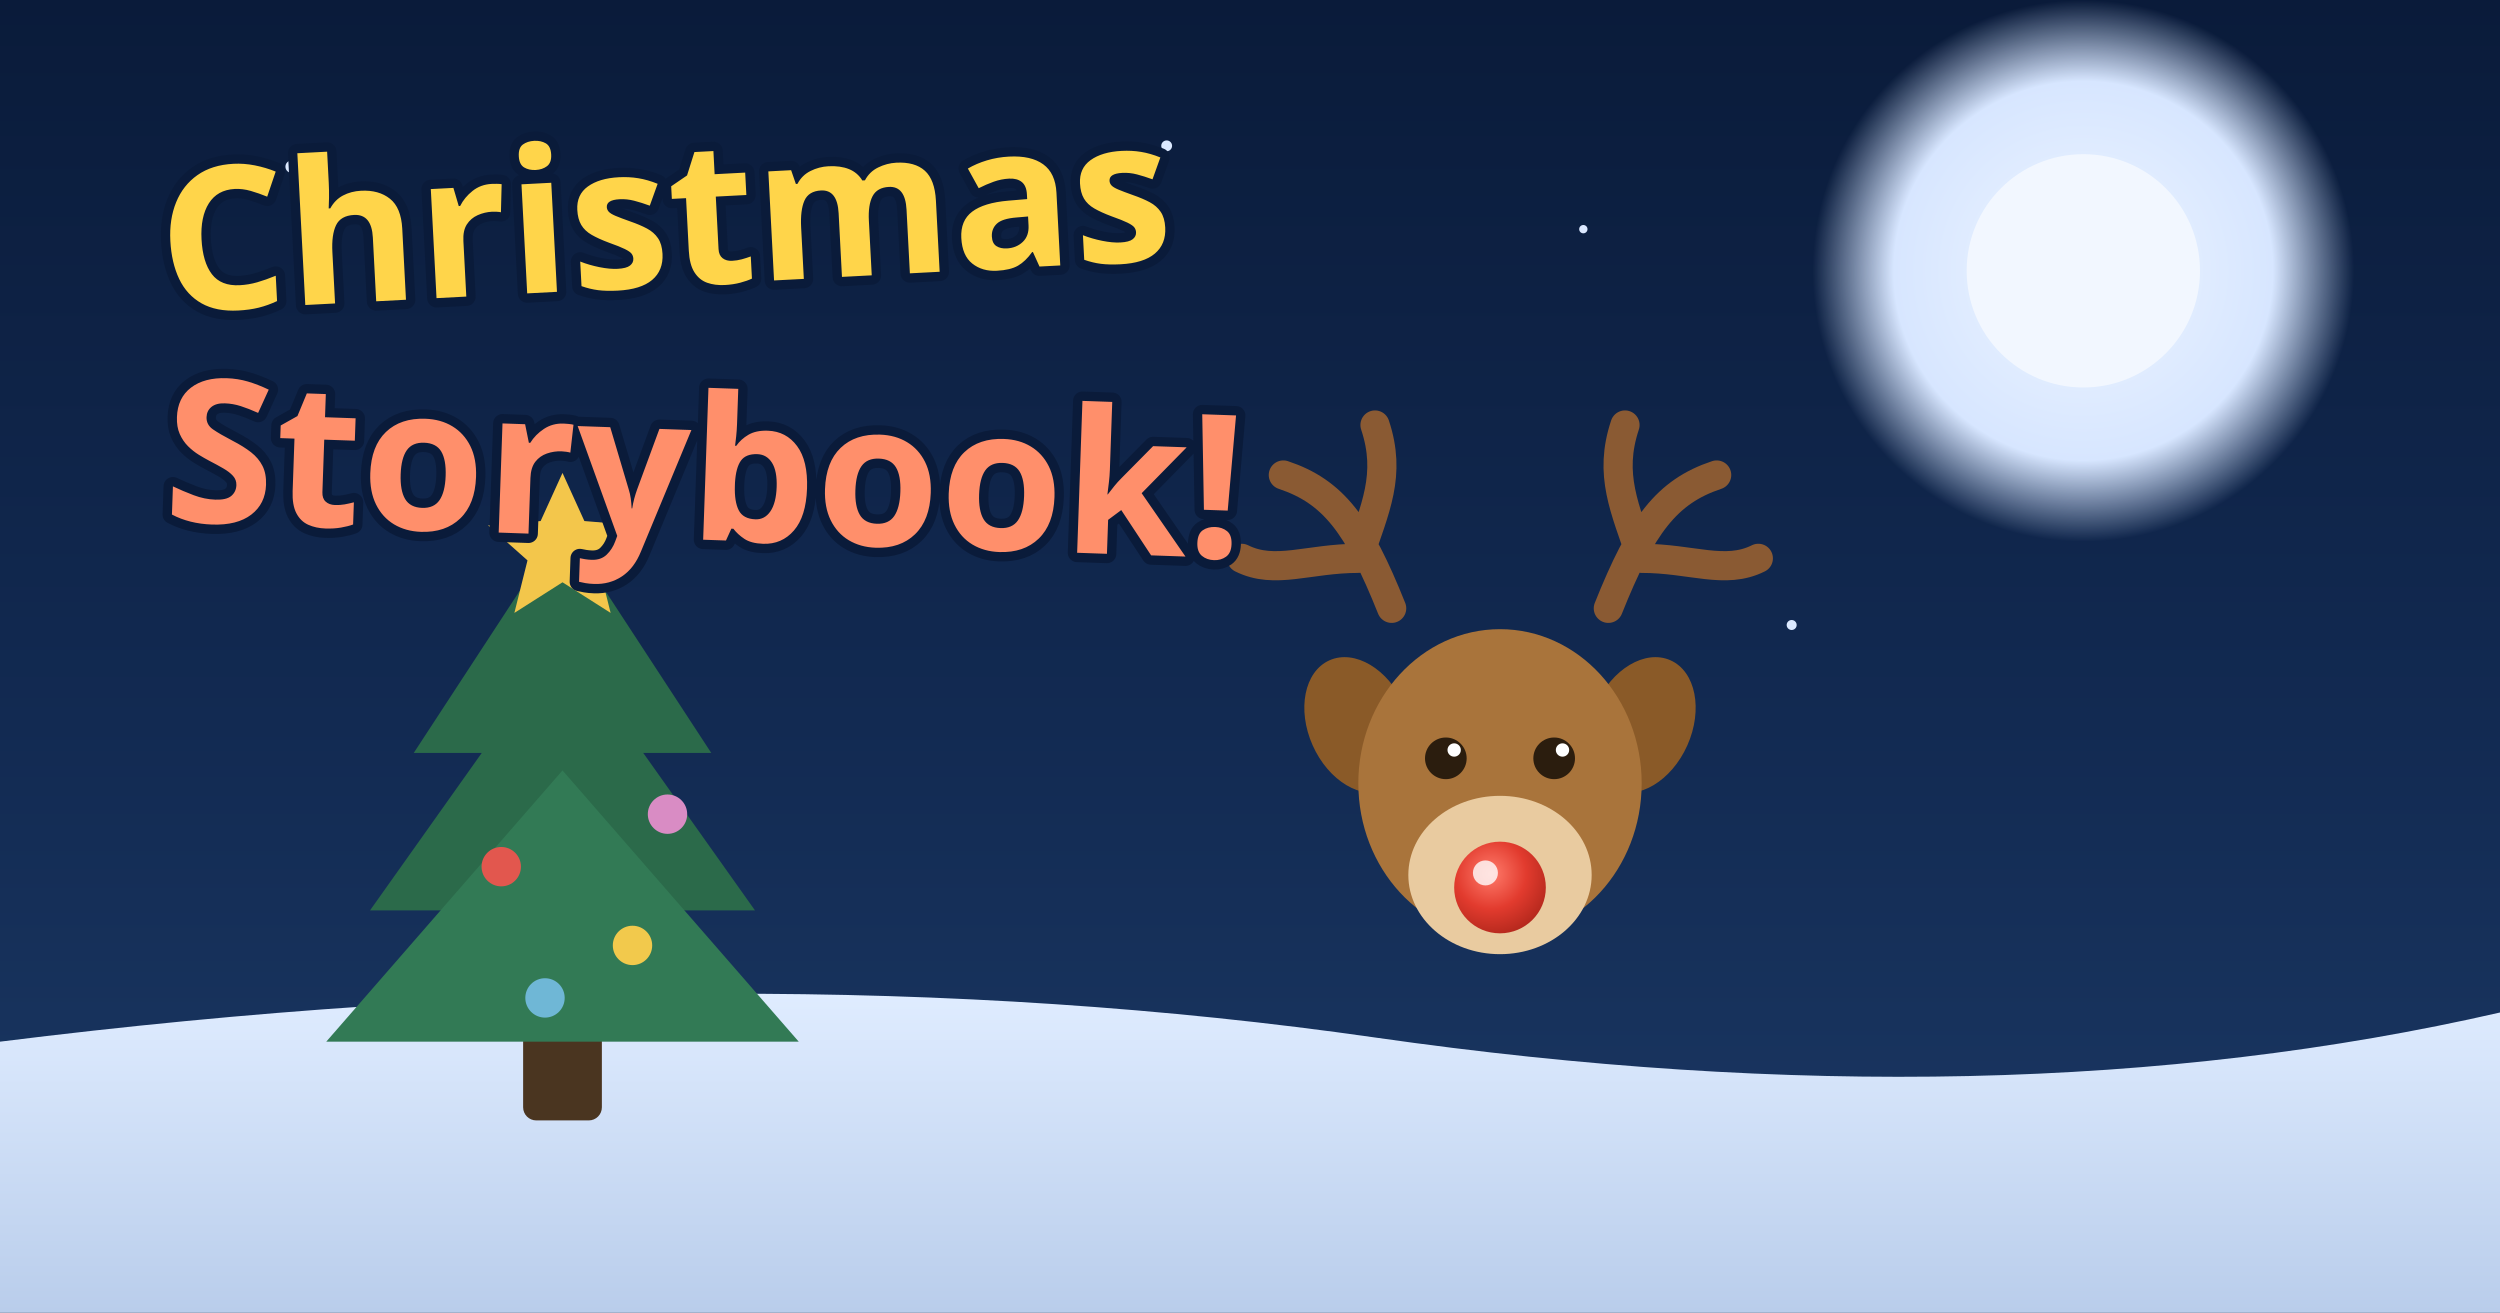
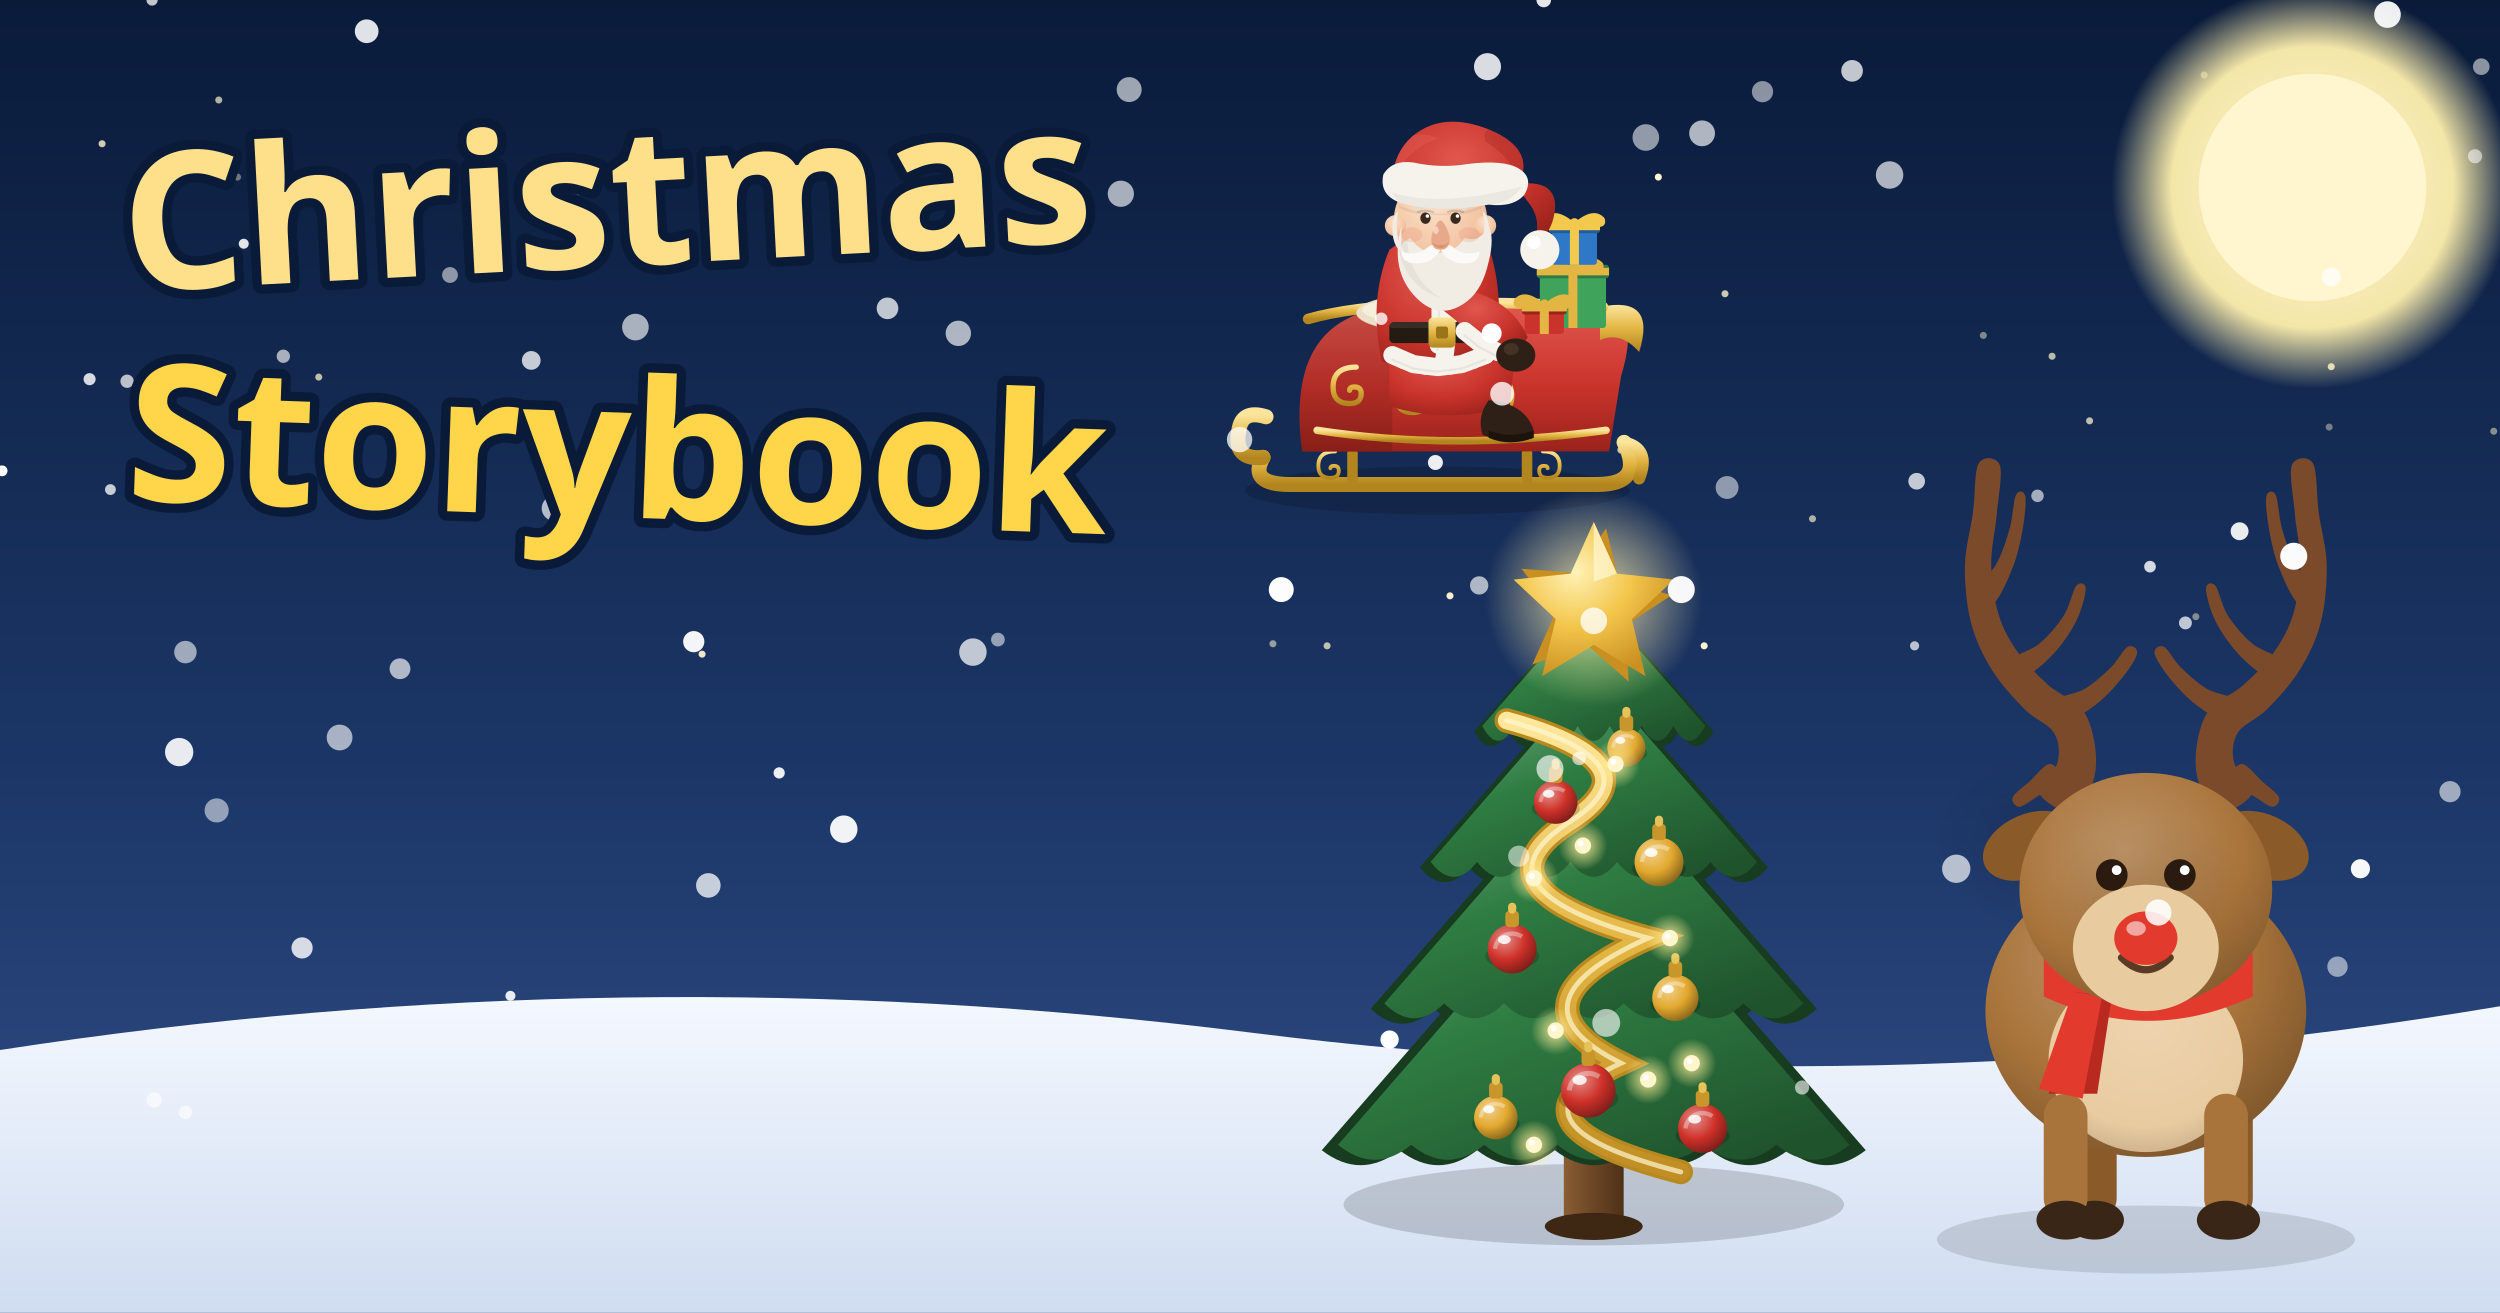
<svg xmlns="http://www.w3.org/2000/svg" viewBox="0 0 1200 630" width="1200" height="630">
  <defs>
-     <linearGradient id="sky" x1="0" y1="0" x2="0" y2="1">
+     <linearGradient id="pxSky" x1="0" y1="0" x2="0" y2="1">
      <stop offset="0%" stop-color="#0a1b3a" />
-       <stop offset="55%" stop-color="#122a52" />
-       <stop offset="100%" stop-color="#1c3a66" />
+       <stop offset="60%" stop-color="#1c3768" />
+       <stop offset="100%" stop-color="#34508a" />
    </linearGradient>
-     <radialGradient id="moon" cx="50%" cy="50%" r="50%">
-       <stop offset="0%" stop-color="#eef5ff" />
-       <stop offset="70%" stop-color="#d7e6ff" />
-       <stop offset="100%" stop-color="rgba(215,230,255,0)" />
+     <radialGradient id="pxMoon" cx="50%" cy="50%" r="50%">
+       <stop offset="0%" stop-color="#fff8d6" />
+       <stop offset="70%" stop-color="#f3e6a8" />
+       <stop offset="100%" stop-color="rgba(243,230,168,0)" />
    </radialGradient>
-     <linearGradient id="snow" x1="0" y1="0" x2="0" y2="1">
-       <stop offset="0%" stop-color="#dfecff" />
-       <stop offset="100%" stop-color="#b9cdeb" />
+     <linearGradient id="pxSnow" x1="0" y1="0" x2="0" y2="1">
+       <stop offset="0%" stop-color="#f4f8ff" />
+       <stop offset="100%" stop-color="#cfdcf0" />
    </linearGradient>
-     <radialGradient id="rnose" cx="40%" cy="35%" r="70%">
-       <stop offset="0%" stop-color="#ff7b6b" />
-       <stop offset="55%" stop-color="#e23b2e" />
-       <stop offset="100%" stop-color="#b2271c" />
-     </radialGradient>
  </defs>
-   <rect width="1200" height="630" fill="url(#sky)" />
-   <circle cx="1000" cy="130" r="130" fill="url(#moon)" />
-   <circle cx="1000" cy="130" r="56" fill="#f2f7ff" />
-   <g fill="#dce9ff">
-     <circle cx="140" cy="80" r="3" />
-     <circle cx="300" cy="130" r="2.2" />
-     <circle cx="560" cy="70" r="2.6" />
-     <circle cx="760" cy="110" r="2" />
-     <circle cx="860" cy="300" r="2.4" />
+   <rect width="1200" height="630" fill="url(#pxSky)" />
+   <circle cx="985" cy="171" r="1.7" fill="#fff8d0" opacity="0.71" />
+   <circle cx="153" cy="181" r="1.7" fill="#fff8d0" opacity="0.72" />
+   <circle cx="114" cy="85" r="1.7" fill="#fff8d0" opacity="0.41" />
+   <circle cx="203" cy="100" r="1.7" fill="#fff8d0" opacity="0.58" />
+   <circle cx="637" cy="310" r="1.7" fill="#fff8d0" opacity="0.72" />
+   <circle cx="696" cy="286" r="1.7" fill="#fff8d0" opacity="0.96" />
+   <circle cx="1119" cy="176" r="1.7" fill="#fff8d0" opacity="0.85" />
+   <circle cx="105" cy="48" r="1.7" fill="#fff8d0" opacity="0.68" />
+   <circle cx="1118" cy="205" r="1.7" fill="#fff8d0" opacity="0.41" />
+   <circle cx="230" cy="237" r="1.7" fill="#fff8d0" opacity="0.87" />
+   <circle cx="870" cy="249" r="1.7" fill="#fff8d0" opacity="0.65" />
+   <circle cx="49" cy="69" r="1.7" fill="#fff8d0" opacity="0.80" />
+   <circle cx="828" cy="141" r="1.7" fill="#fff8d0" opacity="0.77" />
+   <circle cx="278" cy="92" r="1.7" fill="#fff8d0" opacity="0.41" />
+   <circle cx="1054" cy="296" r="1.7" fill="#fff8d0" opacity="0.46" />
+   <circle cx="472" cy="105" r="1.7" fill="#fff8d0" opacity="0.86" />
+   <circle cx="1058" cy="36" r="1.7" fill="#fff8d0" opacity="0.52" />
+   <circle cx="133" cy="213" r="1.7" fill="#fff8d0" opacity="0.59" />
+   <circle cx="611" cy="309" r="1.7" fill="#fff8d0" opacity="0.55" />
+   <circle cx="818" cy="310" r="1.7" fill="#fff8d0" opacity="0.98" />
+   <circle cx="778" cy="216" r="1.7" fill="#fff8d0" opacity="0.75" />
+   <circle cx="1003" cy="202" r="1.7" fill="#fff8d0" opacity="0.73" />
+   <circle cx="952" cy="161" r="1.7" fill="#fff8d0" opacity="0.46" />
+   <circle cx="337" cy="314" r="1.7" fill="#fff8d0" opacity="0.92" />
+   <circle cx="1197" cy="207" r="1.7" fill="#fff8d0" opacity="0.49" />
+   <circle cx="796" cy="85" r="1.7" fill="#fff8d0" opacity="1.00" />
+   <circle cx="1110" cy="90" r="96.6" fill="url(#pxMoon)" />
+   <circle cx="1110" cy="90" r="54.6" fill="#fff6d0" />
+   <g>
+     <svg x="560" y="0" width="260" height="260.0" viewBox="0 0 360 360" overflow="visible">
+       <defs>
+         <linearGradient id="sleighGrad-s1m2fi8" x1="0" y1="0" x2="0" y2="1">
+           <stop offset="0%" stop-color="#E0574E" />
+           <stop offset="55%" stop-color="#C9332B" />
+           <stop offset="100%" stop-color="#9A231C" />
+         </linearGradient>
+         <linearGradient id="goldGrad-s1m2fi8" x1="0" y1="0" x2="0" y2="1">
+           <stop offset="0%" stop-color="#FBE59C" />
+           <stop offset="50%" stop-color="#E3B543" />
+           <stop offset="100%" stop-color="#B2851F" />
+         </linearGradient>
+         <radialGradient id="suitGrad-s1m2fi8" cx="40%" cy="30%" r="78%">
+           <stop offset="0%" stop-color="#E0574E" />
+           <stop offset="60%" stop-color="#C9332B" />
+           <stop offset="100%" stop-color="#9A231C" />
+         </radialGradient>
+         <radialGradient id="faceGrad-s1m2fi8" cx="42%" cy="34%" r="76%">
+           <stop offset="0%" stop-color="#FCDFC8" />
+           <stop offset="65%" stop-color="#F3C6A4" />
+           <stop offset="100%" stop-color="#D9A784" />
+         </radialGradient>
+         <radialGradient id="hatGrad-s1m2fi8" cx="40%" cy="30%" r="80%">
+           <stop offset="0%" stop-color="#E0574E" />
+           <stop offset="60%" stop-color="#C9332B" />
+           <stop offset="100%" stop-color="#9A231C" />
+         </radialGradient>
+       </defs>
+       <g>
+         <ellipse cx="180" cy="326" rx="128" ry="16" fill="rgba(0,0,0,0.16)" />
+       </g>
+       <g>
+         <path d="M64 304 Q54 322 82 322 L286 322 Q318 322 304 294" fill="none" stroke="url(#goldGrad-s1m2fi8)" stroke-width="10" stroke-linecap="round" />
+         <path d="M64 304 q-20 2 -16 -18 q2 -14 18 -9" fill="none" stroke="url(#goldGrad-s1m2fi8)" stroke-width="10" stroke-linecap="round" />
+         <path d="M304 294 q18 4 10 24" fill="none" stroke="url(#goldGrad-s1m2fi8)" stroke-width="8" stroke-linecap="round" />
+         <rect x="120" y="298" width="7" height="24" rx="3" fill="#B2851F" />
+         <rect x="236" y="298" width="7" height="24" rx="3" fill="#B2851F" />
+         <path transform="translate(112 300) scale(0.8 0.8)" d="M0 0 q-14 0 -14 12 q0 10 10 10 q7 0 7 -6 q0 -4 -4 -4 q-3 0 -3 2" fill="none" stroke="url(#goldGrad-s1m2fi8)" stroke-width="3.2" stroke-linecap="round" />
+         <path transform="translate(250 300) scale(-0.8 0.8)" d="M0 0 q-14 0 -14 12 q0 10 10 10 q7 0 7 -6 q0 -4 -4 -4 q-3 0 -3 2" fill="none" stroke="url(#goldGrad-s1m2fi8)" stroke-width="3.2" stroke-linecap="round" />
+       </g>
+       <g>
+         <path d="M92 300 Q80 212 150 204 L150 300 Z" fill="#9A231C" />
+       </g>
+       <g>
+         <path d="M90 300 Q78 210 150 204 L288 204 Q316 204 302 250 L294 300 Z" fill="url(#sleighGrad-s1m2fi8)" />
+         <path d="M90 300 Q78 210 150 204 L150 300 Z" fill="rgba(0,0,0,0.12)" />
+         <path d="M288 204 Q326 196 314 234 Q302 220 288 226 Z" fill="url(#goldGrad-s1m2fi8)" />
+         <path d="M94 212 Q150 196 290 204" fill="none" stroke="url(#goldGrad-s1m2fi8)" stroke-width="7" stroke-linecap="round" />
+         <path d="M100 286 Q190 300 292 286" fill="none" stroke="url(#goldGrad-s1m2fi8)" stroke-width="5" stroke-linecap="round" />
+         <path transform="translate(126 244) scale(1.1 1.1)" d="M0 0 q-14 0 -14 12 q0 10 10 10 q7 0 7 -6 q0 -4 -4 -4 q-3 0 -3 2" fill="none" stroke="url(#goldGrad-s1m2fi8)" stroke-width="3.2" stroke-linecap="round" />
+         <path transform="translate(168 250) scale(1.1 1.1)" d="M0 0 q-14 0 -14 12 q0 10 10 10 q7 0 7 -6 q0 -4 -4 -4 q-3 0 -3 2" fill="none" stroke="url(#goldGrad-s1m2fi8)" stroke-width="3.2" stroke-linecap="round" />
+         <path transform="translate(214 250) scale(-1.1 1.1)" d="M0 0 q-14 0 -14 12 q0 10 10 10 q7 0 7 -6 q0 -4 -4 -4 q-3 0 -3 2" fill="none" stroke="url(#goldGrad-s1m2fi8)" stroke-width="3.2" stroke-linecap="round" />
+         <ellipse cx="176" cy="208" rx="50" ry="13" fill="#ECE1C8" />
+         <ellipse cx="176" cy="206" rx="46" ry="9" fill="#F6EFDC" />
+         <circle cx="176" cy="206" r="2.4" fill="#C9B78E" />
+       </g>
+       <g>
+         <rect x="248" y="181" width="44" height="37" rx="2" fill="#3FA35B" />
+         <rect x="246" y="176" width="48" height="9" rx="2" fill="#2E7C45" />
+         <rect x="267" y="181" width="6" height="37" fill="#E3B543" />
+         <rect x="246" y="178" width="48" height="5" fill="#E3B543" />
+         <path d="M270 178 q-13 -11 -20 -3 q-2 6 5 6 q9 1 15 -3 z" fill="#E3B543" />
+         <path d="M270 178 q13 -11 20 -3 q2 6 -5 6 q-9 1 -15 -3 z" fill="#E3B543" />
+         <circle cx="270" cy="178" r="3" fill="#E3B543" />
+         <rect x="256" y="151" width="30" height="25" rx="2" fill="#2E78C7" />
+         <rect x="254" y="146" width="34" height="9" rx="2" fill="#215C99" />
+         <rect x="268" y="151" width="6" height="25" fill="#F2C94C" />
+         <rect x="254" y="148" width="34" height="5" fill="#F2C94C" />
+         <path d="M271 148 q-13 -11 -20 -3 q-2 6 5 6 q9 1 15 -3 z" fill="#F2C94C" />
+         <path d="M271 148 q13 -11 20 -3 q2 6 -5 6 q-9 1 -15 -3 z" fill="#F2C94C" />
+         <circle cx="271" cy="148" r="3" fill="#F2C94C" />
+         <rect x="238" y="205" width="26" height="17" rx="2" fill="#C9332B" />
+         <rect x="236" y="200" width="30" height="9" rx="2" fill="#9A231C" />
+         <rect x="248" y="205" width="6" height="17" fill="#E3B543" />
+         <rect x="236" y="202" width="30" height="5" fill="#E3B543" />
+         <path d="M251 202 q-13 -11 -20 -3 q-2 6 5 6 q9 1 15 -3 z" fill="#E3B543" />
+         <path d="M251 202 q13 -11 20 -3 q2 6 -5 6 q-9 1 -15 -3 z" fill="#E3B543" />
+         <circle cx="251" cy="202" r="3" fill="#E3B543" />
+       </g>
+       <g>
+         <path d="M148 232 q42 -14 84 -2 l-4 40 q-40 12 -80 0 z" fill="url(#suitGrad-s1m2fi8)" />
+         <path d="M148 232 q42 -14 84 -2 l-2 12 q-40 -10 -80 0 z" fill="rgba(255,255,255,0.08)" />
+         <path d="M214 266 q24 2 30 20 q-18 10 -34 3 q-4 -12 4 -23 z" fill="#2E2016" />
+         <path d="M214 286 q14 6 30 0 l0 5 q-16 6 -30 0 z" fill="#1C130C" />
+         <path d="M148 166 q32 -24 66 -2 q12 36 3 76 q-36 14 -74 0 q-9 -40 5 -74 z" fill="url(#suitGrad-s1m2fi8)" />
+         <path d="M176 152 q9 44 2 90 l12 0 q7 -46 -1 -90 z" fill="#F6F3EC" />
+         <path d="M178 160 L180 176 L181 194 L181 212 L180 230" fill="none" stroke="#F6F3EC" stroke-width="10" stroke-linecap="round" stroke-linejoin="round" />
+         <circle cx="179.0" cy="169.5" r="3.6" fill="#F6F3EC" />
+         <circle cx="180.5" cy="186.5" r="3.6" fill="#F6F3EC" />
+         <circle cx="181.0" cy="204.5" r="3.6" fill="#F6F3EC" />
+         <circle cx="180.5" cy="222.5" r="3.6" fill="#F6F3EC" />
+         <path d="M178 160 L180 176 L181 194 L181 212 L180 230" fill="none" stroke="rgba(0,0,0,0.06)" stroke-width="1.5" stroke-linecap="round" transform="translate(0 2.5)" />
+         <path d="M150 236 L164 242 L180 244 L196 242 L212 236" fill="none" stroke="#F6F3EC" stroke-width="12" stroke-linecap="round" stroke-linejoin="round" />
+         <circle cx="157.0" cy="240.8" r="4.3" fill="#F6F3EC" />
+         <circle cx="172.0" cy="244.8" r="4.3" fill="#F6F3EC" />
+         <circle cx="188.0" cy="244.8" r="4.3" fill="#F6F3EC" />
+         <circle cx="204.0" cy="240.8" r="4.3" fill="#F6F3EC" />
+         <path d="M150 236 L164 242 L180 244 L196 242 L212 236" fill="none" stroke="rgba(0,0,0,0.06)" stroke-width="1.5" stroke-linecap="round" transform="translate(0 3)" />
+         <rect x="148" y="214" width="68" height="14" rx="3" fill="#241B13" />
+         <rect x="148" y="214" width="68" height="4" rx="2" fill="rgba(255,255,255,0.08)" />
+         <rect x="174" y="211" width="18" height="20" rx="3" fill="url(#goldGrad-s1m2fi8)" />
+         <rect x="179" y="217" width="8" height="8" rx="1.5" fill="#9A7418" />
+       </g>
+       <g>
+         <path d="M196 192 q32 6 44 32 q-8 14 -24 11 q-20 -20 -34 -30 z" fill="url(#suitGrad-s1m2fi8)" />
+         <path d="M198 220 L208 228 L220 234" fill="none" stroke="#F6F3EC" stroke-width="12" stroke-linecap="round" stroke-linejoin="round" />
+         <circle cx="203.0" cy="225.8" r="4.3" fill="#F6F3EC" />
+         <circle cx="214.0" cy="232.8" r="4.3" fill="#F6F3EC" />
+         <path d="M198 220 L208 228 L220 234" fill="none" stroke="rgba(0,0,0,0.06)" stroke-width="1.5" stroke-linecap="round" transform="translate(0 3)" />
+         <ellipse cx="232" cy="236" rx="13" ry="11" fill="#2E2016" />
+         <ellipse cx="229" cy="232" rx="5" ry="4" fill="#443225" />
+       </g>
+       <g>
+         <circle cx="182" cy="146" r="31" fill="url(#faceGrad-s1m2fi8)" />
+         <circle cx="152" cy="150" r="7" fill="url(#faceGrad-s1m2fi8)" />
+         <circle cx="212" cy="150" r="7" fill="url(#faceGrad-s1m2fi8)" />
+         <path d="M153 136 q29 12 58 0 q-4 7 -29 7 q-25 0 -29 -7 z" fill="rgba(0,0,0,0.06)" />
+         <path d="M156 150 q-8 30 10 48 q16 16 34 2 q10 -8 14 -26 q4 -16 0 -24                q-6 12 -16 8 q-6 10 -18 10 q-12 0 -18 -10 q-8 4 -6 8 z" fill="#F1EDE4" />
+         <path d="M160 158 q0 26 22 40 q-24 -8 -28 -34 z" fill="rgba(0,0,0,0.05)" />
+         <path d="M154 140 q-4 18 6 30 q-10 -4 -10 -18 q0 -8 4 -12 z" fill="#F1EDE4" />
+         <path d="M210 140 q4 18 -6 30 q10 -4 10 -18 q0 -8 -4 -12 z" fill="#F1EDE4" />
+         <path d="M182 166 q-6 10 -18 9 q-8 -1 -8 -8 q10 4 18 -3 q4 -3 8 2 z" fill="#FBFAF6" />
+         <path d="M182 166 q6 10 18 9 q8 -1 8 -8 q-10 4 -18 -3 q-4 -3 -8 2 z" fill="#FBFAF6" />
+       </g>
+       <g>
+         <path d="M166 138 q6 -3 12 -0.5" stroke="#E2DDD2" stroke-width="3.4" fill="none" stroke-linecap="round" />
+         <path d="M186 137.5 q6 -2.5 12 0.5" stroke="#E2DDD2" stroke-width="3.4" fill="none" stroke-linecap="round" />
+         <ellipse cx="172" cy="145" rx="3.4" ry="3.8" fill="#3A2A1E" />
+         <ellipse cx="192" cy="145" rx="3.4" ry="3.8" fill="#3A2A1E" />
+         <circle cx="173.3" cy="143.6" r="1.2" fill="#fff" />
+         <circle cx="193.3" cy="143.6" r="1.2" fill="#fff" />
+         <path d="M167 141 q5 -2 10 0" stroke="rgba(0,0,0,0.15)" stroke-width="1.4" fill="none" stroke-linecap="round" />
+         <path d="M187 141 q5 -2 10 0" stroke="rgba(0,0,0,0.15)" stroke-width="1.4" fill="none" stroke-linecap="round" />
+         <path d="M180 148 q-5 8 -4 13 q1 5 6 5 q5 0 6 -5 q1 -5 -4 -13 q-2 -3 -4 0 z" fill="#E7A98A" />
+         <path d="M176 161 q6 4 12 0 q-3 4 -6 4 q-3 0 -6 -4 z" fill="#D9936F" />
+         <ellipse cx="179" cy="153" rx="1.8" ry="2.6" fill="rgba(255,255,255,0.45)" />
+         <ellipse cx="163" cy="156" rx="7" ry="5" fill="rgba(222,120,96,0.18)" />
+         <ellipse cx="201" cy="156" rx="7" ry="5" fill="rgba(222,120,96,0.18)" />
+       </g>
+       <g>
+         <path fill="url(#hatGrad-s1m2fi8)" d="M150 122                L236 122                Q260 120 258 140                Q256 156 244 162                Q250 146 240 134                Q236 128 232 126                Q248 100 214 86                Q184 74 164 90                Q150 102 150 122 Z" />
+         <path fill="#9A231C" opacity="0.3" d="M214 86 Q248 100 232 126 Q236 110 212 94 Q210 88 214 86 z" />
+         <path fill="#E0574E" opacity="0.5" d="M164 90 Q150 102 150 122 Q158 100 180 92 Q172 88 164 90 z" />
+         <path fill="#F6F3EC" d="M144 116                Q150 106 164 108 Q182 112 200 109 Q224 106 234 112                Q244 118 238 129 Q231 138 214 136 Q182 142 156 135                Q141 130 144 116 Z" />
+         <path fill="rgba(0,0,0,0.05)" d="M150 128 Q182 138 236 124 Q229 135 214 136 Q182 142 156 135 Q152 133 150 128 z" />
+         <circle cx="248" cy="166" r="13" fill="#F6F3EC" />
+         <circle cx="244" cy="161" r="4.5" fill="#fff" />
+       </g>
+     </svg>
  </g>
-   <path d="M0 500 Q 360 455 660 498 T 1200 486 L1200 630 L0 630 Z" fill="url(#snow)" />
-   <g transform="translate(270 500) scale(2.1)">
-     <rect x="-9" y="-6" width="18" height="24" rx="3" fill="#4a3520" />
-     <path d="M0 -118 L34 -66 L-34 -66 Z" fill="#2b6a4a" />
-     <path d="M0 -92 L44 -30 L-44 -30 Z" fill="#2b6a4a" />
-     <path d="M0 -62 L54 0 L-54 0 Z" fill="#327a55" />
-     <circle cx="-14" cy="-40" r="4.5" fill="#e2574e" />
-     <circle cx="16" cy="-22" r="4.5" fill="#f2c94c" />
-     <circle cx="-4" cy="-10" r="4.5" fill="#6fb7d6" />
-     <circle cx="24" cy="-52" r="4.5" fill="#d98cc4" />
-     <path d="M0 -130 l5 11 12 1 -9 8 3 12 -11 -7 -11 7 3 -12 -9 -8 12 -1 z" fill="#f3c64b" />
+   <path d="M0 504 q300 -46.2 600 -8.4 t600 -12.6 L1200 630 L0 630 Z" fill="url(#pxSnow)" />
+   <g>
+     <svg x="530" y="150" width="470" height="470.0" viewBox="0 0 360 360" overflow="visible">
+       <defs>
+         <linearGradient id="trunkGrad-tpl7gsq" x1="0" y1="0" x2="1" y2="0">
+           <stop offset="0%" stop-color="#8A5E34" />
+           <stop offset="45%" stop-color="#6E4826" />
+           <stop offset="100%" stop-color="#4E3118" />
+         </linearGradient>
+         <radialGradient id="starGrad-tpl7gsq" cx="38%" cy="32%" r="72%">
+           <stop offset="0%" stop-color="#FFF2B8" />
+           <stop offset="50%" stop-color="#F3C64B" />
+           <stop offset="100%" stop-color="#C98F20" />
+         </radialGradient>
+         <radialGradient id="starGlow-tpl7gsq" cx="50%" cy="50%" r="50%">
+           <stop offset="0%" stop-color="rgba(255,238,170,0.85)" />
+           <stop offset="100%" stop-color="rgba(255,238,170,0)" />
+         </radialGradient>
+         <radialGradient id="lglow-tpl7gsq" cx="50%" cy="50%" r="50%">
+           <stop offset="0%" stop-color="rgba(255,236,150,0.9)" />
+           <stop offset="100%" stop-color="rgba(255,236,150,0)" />
+         </radialGradient>
+         <linearGradient id="ribbon-tpl7gsq" x1="0" y1="0" x2="0" y2="1">
+           <stop offset="0%" stop-color="#FFE79B" />
+           <stop offset="50%" stop-color="#E3B543" />
+           <stop offset="100%" stop-color="#C08E24" />
+         </linearGradient>
+         <linearGradient id="foliage-tpl7gsq" x1="0.2" y1="0" x2="0.8" y2="1">
+           <stop offset="0%" stop-color="#76a983" />
+           <stop offset="45%" stop-color="#2F7D43" />
+           <stop offset="100%" stop-color="#1f532c" />
+         </linearGradient>
+         <radialGradient id="bbl-tpl7gsq-CE3129" cx="35%" cy="30%" r="75%">
+           <stop offset="0%" stop-color="#e48e89" />
+           <stop offset="55%" stop-color="#CE3129" />
+           <stop offset="100%" stop-color="#7c1d19" />
+         </radialGradient>
+         <radialGradient id="bbl-tpl7gsq-E3A92F" cx="35%" cy="30%" r="75%">
+           <stop offset="0%" stop-color="#f0d08d" />
+           <stop offset="55%" stop-color="#E3A92F" />
+           <stop offset="100%" stop-color="#88651c" />
+         </radialGradient>
+       </defs>
+       <g>
+         <ellipse cx="180" cy="328" rx="92" ry="15" fill="rgba(0,0,0,0.16)" />
+       </g>
+       <g>
+         <rect x="169" y="300" width="22" height="36" rx="4" fill="url(#trunkGrad-tpl7gsq)" />
+         <ellipse cx="180" cy="336" rx="18" ry="5" fill="#3E2713" />
+       </g>
+       <g>
+         <path d="M180 193.0 L80.0 308.0 Q94.3 319.0 108.6 308.0 Q122.9 319.0 137.1 308.0 Q151.4 319.0 165.7 308.0 Q180.0 319.0 194.3 308.0 Q208.6 319.0 222.9 308.0 Q237.1 319.0 251.4 308.0 Q265.7 319.0 280.0 308.0 Z" fill="#173c20" />
+         <path d="M180 161.7 L98.0 256.0 Q109.7 267.0 121.4 256.0 Q133.1 267.0 144.9 256.0 Q156.6 267.0 168.3 256.0 Q180.0 267.0 191.7 256.0 Q203.4 267.0 215.1 256.0 Q226.9 267.0 238.6 256.0 Q250.3 267.0 262.0 256.0 Z" fill="#173c20" />
+         <path d="M180 130.4 L116.0 204.0 Q125.1 215.0 134.3 204.0 Q143.4 215.0 152.6 204.0 Q161.7 215.0 170.9 204.0 Q180.0 215.0 189.1 204.0 Q198.3 215.0 207.4 204.0 Q216.6 215.0 225.7 204.0 Q234.9 215.0 244.0 204.0 Z" fill="#173c20" />
+         <path d="M180 103.4 L136.0 154.0 Q142.3 165.0 148.6 154.0 Q154.9 165.0 161.1 154.0 Q167.4 165.0 173.7 154.0 Q180.0 165.0 186.3 154.0 Q192.6 165.0 198.9 154.0 Q205.1 165.0 211.4 154.0 Q217.7 165.0 224.0 154.0 Z" fill="#173c20" />
+       </g>
+       <g>
+         <path d="M180 197.9 L86.0 306.0 Q99.4 317.0 112.9 306.0 Q126.3 317.0 139.7 306.0 Q153.1 317.0 166.6 306.0 Q180.0 317.0 193.4 306.0 Q206.9 317.0 220.3 306.0 Q233.7 317.0 247.1 306.0 Q260.6 317.0 274.0 306.0 Z" fill="url(#foliage-tpl7gsq)" />
+         <path d="M180 165.4 L103.0 254.0 Q114.0 265.0 125.0 254.0 Q136.0 265.0 147.0 254.0 Q158.0 265.0 169.0 254.0 Q180.0 265.0 191.0 254.0 Q202.0 265.0 213.0 254.0 Q224.0 265.0 235.0 254.0 Q246.0 265.0 257.0 254.0 Z" fill="url(#foliage-tpl7gsq)" />
+         <path d="M180 133.0 L120.0 202.0 Q128.6 213.0 137.1 202.0 Q145.7 213.0 154.3 202.0 Q162.9 213.0 171.4 202.0 Q180.0 213.0 188.6 202.0 Q197.1 213.0 205.7 202.0 Q214.3 213.0 222.9 202.0 Q231.4 213.0 240.0 202.0 Z" fill="url(#foliage-tpl7gsq)" />
+         <path d="M180 104.8 L139.0 152.0 Q144.9 163.0 150.7 152.0 Q156.6 163.0 162.4 152.0 Q168.3 163.0 174.1 152.0 Q180.0 163.0 185.9 152.0 Q191.7 163.0 197.6 152.0 Q203.4 163.0 209.3 152.0 Q215.1 163.0 221.0 152.0 Z" fill="url(#foliage-tpl7gsq)" />
+       </g>
+       <g>
+         <path d="M148 150 Q206 166 170 188 Q134 212 200 230 Q146 254 190 276 Q142 298 212 316" fill="none" stroke="#B8891F" stroke-width="9" stroke-linecap="round" />
+         <path d="M148 150 Q206 166 170 188 Q134 212 200 230 Q146 254 190 276 Q142 298 212 316" fill="none" stroke="url(#ribbon-tpl7gsq)" stroke-width="6.5" stroke-linecap="round" />
+         <path d="M148 150 Q206 166 170 188 Q134 212 200 230 Q146 254 190 276 Q142 298 212 316" fill="none" stroke="rgba(255,248,210,0.7)" stroke-width="1.8" stroke-linecap="round" />
+       </g>
+       <g>
+         <ellipse cx="166" cy="182.4" rx="8.8" ry="4" fill="rgba(0,0,0,0.18)" />
+         <circle cx="166" cy="180" r="8" fill="url(#bbl-tpl7gsq-CE3129)" />
+         <path d="M160.4 180 a5.6 5.6 0 0 1 8.8 -4" fill="none" stroke="rgba(255,255,255,0.35)" stroke-width="1.44" />
+         <ellipse cx="163.44" cy="176.96" rx="2.08" ry="1.44" fill="rgba(255,255,255,0.85)" />
+         <rect x="163.5" y="167" width="5" height="6" rx="1.5" fill="#C9962B" />
+         <rect x="164.5" y="164" width="3" height="4" rx="1.5" fill="#E7C25A" />
+         <ellipse cx="204" cy="204.7" rx="9.9" ry="4.5" fill="rgba(0,0,0,0.18)" />
+         <circle cx="204" cy="202" r="9" fill="url(#bbl-tpl7gsq-E3A92F)" />
+         <path d="M197.7 202 a6.3 6.3 0 0 1 9.9 -4.5" fill="none" stroke="rgba(255,255,255,0.35)" stroke-width="1.62" />
+         <ellipse cx="201.12" cy="198.58" rx="2.34" ry="1.62" fill="rgba(255,255,255,0.85)" />
+         <rect x="201.5" y="188" width="5" height="6" rx="1.5" fill="#C9962B" />
+         <rect x="202.5" y="185" width="3" height="4" rx="1.5" fill="#E7C25A" />
+         <ellipse cx="150" cy="236.7" rx="9.9" ry="4.5" fill="rgba(0,0,0,0.18)" />
+         <circle cx="150" cy="234" r="9" fill="url(#bbl-tpl7gsq-CE3129)" />
+         <path d="M143.7 234 a6.3 6.3 0 0 1 9.9 -4.5" fill="none" stroke="rgba(255,255,255,0.35)" stroke-width="1.62" />
+         <ellipse cx="147.12" cy="230.58" rx="2.34" ry="1.62" fill="rgba(255,255,255,0.85)" />
+         <rect x="147.5" y="220" width="5" height="6" rx="1.5" fill="#C9962B" />
+         <rect x="148.5" y="217" width="3" height="4" rx="1.5" fill="#E7C25A" />
+         <ellipse cx="210" cy="254.55" rx="9.35" ry="4.25" fill="rgba(0,0,0,0.18)" />
+         <circle cx="210" cy="252" r="8.5" fill="url(#bbl-tpl7gsq-E3A92F)" />
+         <path d="M204.05 252 a5.95 5.95 0 0 1 9.35 -4.25" fill="none" stroke="rgba(255,255,255,0.35)" stroke-width="1.53" />
+         <ellipse cx="207.28" cy="248.77" rx="2.21" ry="1.53" fill="rgba(255,255,255,0.85)" />
+         <rect x="207.5" y="238.5" width="5" height="6" rx="1.5" fill="#C9962B" />
+         <rect x="208.5" y="235.5" width="3" height="4" rx="1.5" fill="#E7C25A" />
+         <ellipse cx="178" cy="289" rx="11" ry="5" fill="rgba(0,0,0,0.18)" />
+         <circle cx="178" cy="286" r="10" fill="url(#bbl-tpl7gsq-CE3129)" />
+         <path d="M171 286 a7 7 0 0 1 11 -5" fill="none" stroke="rgba(255,255,255,0.35)" stroke-width="1.8" />
+         <ellipse cx="174.8" cy="282.2" rx="2.6" ry="1.8" fill="rgba(255,255,255,0.85)" />
+         <rect x="175.5" y="271" width="5" height="6" rx="1.5" fill="#C9962B" />
+         <rect x="176.5" y="268" width="3" height="4" rx="1.5" fill="#E7C25A" />
+         <ellipse cx="144" cy="298.4" rx="8.8" ry="4" fill="rgba(0,0,0,0.18)" />
+         <circle cx="144" cy="296" r="8" fill="url(#bbl-tpl7gsq-E3A92F)" />
+         <path d="M138.4 296 a5.6 5.6 0 0 1 8.8 -4" fill="none" stroke="rgba(255,255,255,0.35)" stroke-width="1.44" />
+         <ellipse cx="141.44" cy="292.96" rx="2.08" ry="1.44" fill="rgba(255,255,255,0.85)" />
+         <rect x="141.5" y="283" width="5" height="6" rx="1.5" fill="#C9962B" />
+         <rect x="142.5" y="280" width="3" height="4" rx="1.5" fill="#E7C25A" />
+         <ellipse cx="220" cy="302.7" rx="9.9" ry="4.5" fill="rgba(0,0,0,0.18)" />
+         <circle cx="220" cy="300" r="9" fill="url(#bbl-tpl7gsq-CE3129)" />
+         <path d="M213.7 300 a6.3 6.3 0 0 1 9.9 -4.5" fill="none" stroke="rgba(255,255,255,0.35)" stroke-width="1.62" />
+         <ellipse cx="217.12" cy="296.58" rx="2.34" ry="1.62" fill="rgba(255,255,255,0.85)" />
+         <rect x="217.5" y="286" width="5" height="6" rx="1.5" fill="#C9962B" />
+         <rect x="218.5" y="283" width="3" height="4" rx="1.5" fill="#E7C25A" />
+         <ellipse cx="192" cy="162.1" rx="7.7" ry="3.5" fill="rgba(0,0,0,0.18)" />
+         <circle cx="192" cy="160" r="7" fill="url(#bbl-tpl7gsq-E3A92F)" />
+         <path d="M187.1 160 a4.9 4.9 0 0 1 7.7 -3.5" fill="none" stroke="rgba(255,255,255,0.35)" stroke-width="1.26" />
+         <ellipse cx="189.76" cy="157.34" rx="1.82" ry="1.26" fill="rgba(255,255,255,0.85)" />
+         <rect x="189.5" y="148" width="5" height="6" rx="1.5" fill="#C9962B" />
+         <rect x="190.5" y="145" width="3" height="4" rx="1.5" fill="#E7C25A" />
+       </g>
+       <g>
+         <circle cx="188" cy="166" r="9" fill="url(#lglow-tpl7gsq)" />
+         <circle cx="188" cy="166" r="3" fill="#FFF6CE" />
+         <circle cx="187.2" cy="165.2" r="1.1" fill="#fff" />
+         <circle cx="158" cy="208" r="9" fill="url(#lglow-tpl7gsq)" />
+         <circle cx="158" cy="208" r="3" fill="#FFF6CE" />
+         <circle cx="157.2" cy="207.2" r="1.1" fill="#fff" />
+         <circle cx="208" cy="230" r="9" fill="url(#lglow-tpl7gsq)" />
+         <circle cx="208" cy="230" r="3" fill="#FFF6CE" />
+         <circle cx="207.2" cy="229.2" r="1.1" fill="#fff" />
+         <circle cx="166" cy="264" r="9" fill="url(#lglow-tpl7gsq)" />
+         <circle cx="166" cy="264" r="3" fill="#FFF6CE" />
+         <circle cx="165.2" cy="263.2" r="1.1" fill="#fff" />
+         <circle cx="200" cy="282" r="9" fill="url(#lglow-tpl7gsq)" />
+         <circle cx="200" cy="282" r="3" fill="#FFF6CE" />
+         <circle cx="199.2" cy="281.2" r="1.1" fill="#fff" />
+         <circle cx="158" cy="306" r="9" fill="url(#lglow-tpl7gsq)" />
+         <circle cx="158" cy="306" r="3" fill="#FFF6CE" />
+         <circle cx="157.2" cy="305.2" r="1.1" fill="#fff" />
+         <circle cx="216" cy="276" r="9" fill="url(#lglow-tpl7gsq)" />
+         <circle cx="216" cy="276" r="3" fill="#FFF6CE" />
+         <circle cx="215.2" cy="275.2" r="1.1" fill="#fff" />
+         <circle cx="176" cy="196" r="9" fill="url(#lglow-tpl7gsq)" />
+         <circle cx="176" cy="196" r="3" fill="#FFF6CE" />
+         <circle cx="175.2" cy="195.2" r="1.1" fill="#fff" />
+       </g>
+       <g>
+         <circle cx="180" cy="105" r="40" fill="url(#starGlow-tpl7gsq)" />
+         <path fill="#C98F20" transform="rotate(10 180 105)" d="M180 79 l8 18 20 2 -15 14 5 20 -18 -11 -18 11 5 -20 -15 -14 20 -2 z" />
+         <path fill="url(#starGrad-tpl7gsq)" d="M180 77 l8.5 19 21 2.2 -15.5 14.5 5 21 -19 -11.5 -19 11.5 5 -21 -15.5 -14.5 21 -2.2 z" />
+         <path d="M180 77 l8.5 19 -8.5 3 z" fill="rgba(255,250,220,0.65)" />
+       </g>
+     </svg>
  </g>
-   <g transform="translate(720 360) scale(2.0)">
-     <g fill="none" stroke="#8a5a33" stroke-width="7" stroke-linecap="round" stroke-linejoin="round">
-       <path d="M-26 -34 C-34 -54 -40 -62 -52 -66 M-34 -46 C-46 -46 -54 -42 -62 -46 M-34 -46 C-30 -58 -26 -66 -30 -78" />
-       <path d="M26 -34 C34 -54 40 -62 52 -66 M34 -46 C46 -46 54 -42 62 -46 M34 -46 C30 -58 26 -66 30 -78" />
-     </g>
-     <ellipse cx="-34" cy="-6" rx="12" ry="17" fill="#8a5a28" transform="rotate(-24 -34 -6)" />
-     <ellipse cx="34" cy="-6" rx="12" ry="17" fill="#8a5a28" transform="rotate(24 34 -6)" />
-     <ellipse cx="0" cy="8" rx="34" ry="37" fill="#a9743b" />
-     <ellipse cx="0" cy="30" rx="22" ry="19" fill="#e9cba0" />
-     <circle cx="-13" cy="2" r="5" fill="#2b1d0e" />
-     <circle cx="13" cy="2" r="5" fill="#2b1d0e" />
-     <circle cx="-11" cy="0" r="1.6" fill="#fff" />
-     <circle cx="15" cy="0" r="1.6" fill="#fff" />
-     <circle cx="0" cy="33" r="11" fill="url(#rnose)" />
-     <circle cx="-3.5" cy="29.5" r="3" fill="#fff" opacity="0.8" />
+   <g>
+     <svg x="820" y="210" width="420" height="420.0" viewBox="0 0 360 360" overflow="visible">
+       <defs>
+         <radialGradient id="bodyGrad-rm3nn3c" cx="40%" cy="32%" r="75%">
+           <stop offset="0%" stop-color="#bc9366" />
+           <stop offset="55%" stop-color="#A9743B" />
+           <stop offset="100%" stop-color="#7a542a" />
+         </radialGradient>
+         <radialGradient id="headGrad-rm3nn3c" cx="42%" cy="34%" r="78%">
+           <stop offset="0%" stop-color="#bc9366" />
+           <stop offset="60%" stop-color="#A9743B" />
+           <stop offset="100%" stop-color="#7a542a" />
+         </radialGradient>
+         <radialGradient id="bellyGrad-rm3nn3c" cx="50%" cy="30%" r="80%">
+           <stop offset="0%" stop-color="#edd3af" />
+           <stop offset="70%" stop-color="#E9CBA0" />
+           <stop offset="100%" stop-color="#bfa683" />
+         </radialGradient>
+         <radialGradient id="softShadow-rm3nn3c" cx="50%" cy="50%" r="50%">
+           <stop offset="0%" stop-color="rgba(0,0,0,0.22)" />
+           <stop offset="100%" stop-color="rgba(0,0,0,0)" />
+         </radialGradient>
+       </defs>
+       <g>
+         <ellipse cx="180" cy="330" rx="86" ry="14" fill="rgba(0,0,0,0.12)" />
+       </g>
+       <g>
+         <rect x="150" y="268" width="18" height="54" rx="9" fill="#8A5A28" />
+         <rect x="206" y="268" width="18" height="54" rx="9" fill="#8A5A28" />
+         <ellipse cx="159" cy="322" rx="12" ry="8" fill="#3A2616" />
+         <ellipse cx="215" cy="322" rx="12" ry="8" fill="#3A2616" />
+       </g>
+       <g>
+         <ellipse cx="180" cy="236" rx="66" ry="60" fill="url(#bodyGrad-rm3nn3c)" />
+         <ellipse cx="180" cy="236" rx="66" ry="60" fill="url(#softShadow-rm3nn3c)" transform="translate(22 20) scale(0.62)" opacity="0.5" />
+         <ellipse cx="180" cy="196" rx="50" ry="18" fill="url(#softShadow-rm3nn3c)" opacity="0.5" />
+       </g>
+       <g>
+         <ellipse cx="180" cy="256" rx="40" ry="38" fill="url(#bellyGrad-rm3nn3c)" />
+         <ellipse cx="180" cy="224" rx="40" ry="16" fill="url(#softShadow-rm3nn3c)" opacity="0.6" />
+       </g>
+       <g>
+         <rect x="138" y="270" width="18" height="52" rx="9" fill="#A9743B" />
+         <rect x="204" y="270" width="18" height="52" rx="9" fill="#A9743B" />
+         <ellipse cx="147" cy="322" rx="12" ry="8" fill="#3A2616" />
+         <ellipse cx="213" cy="322" rx="12" ry="8" fill="#3A2616" />
+       </g>
+       <g>
+         <path fill="#E23B2E" d="M138 212 q42 22 86 0 l0 18 q-43 20 -86 0 z" />
+         <path fill="#B82A20" d="M150 228 l-10 42 l20 0 l6 -40 z" />
+         <path fill="#E23B2E" d="M150 228 l-14 40 l18 4 l8 -42 z" />
+       </g>
+       <g>
+         <g transform="translate(55.80,-2.72) scale(0.46)">
+           <g fill="#7a4a2b" transform="translate(540,0) scale(-1,1) translate(200,0)">
+             <path d="M166.1 322.9C168.7 315.6 151.5 305.9 149.1 297.1C146.8 288.3 147.2 278.2 152.1 270.2C156.9 262.1 169.2 258.3 178.5 248.9C187.8 239.5 199.7 226.6 207.7 213.7C215.7 200.8 222.4 187.1 226.4 171.5C230.4 155.8 232.1 136.4 231.8 120.0C231.4 103.6 226.6 88.0 224.6 72.8C222.5 57.7 223.5 36.1 219.5 29.1C215.5 22.1 203.2 23.2 200.5 30.9C197.9 38.5 202.2 60.3 203.4 75.2C204.7 90.0 208.6 105.1 208.3 120.0C207.9 134.9 205.6 151.5 201.6 164.5C197.6 177.6 191.7 187.9 184.3 198.3C176.9 208.7 167.6 217.9 157.5 227.1C147.4 236.4 131.1 241.2 123.9 253.8C116.8 266.5 113.2 288.4 114.9 302.9C116.5 317.5 125.3 337.7 133.9 341.1C142.4 344.4 163.6 330.3 166.1 322.9Z" />
+             <path d="M144.3 314.1C146.0 318.8 159.2 322.4 165.6 326.1C172.0 329.8 179.0 335.9 182.9 336.2C186.8 336.5 190.5 331.5 189.1 327.8C187.7 324.1 180.0 318.9 174.4 313.9C168.8 308.9 160.7 297.9 155.7 297.9C150.7 297.9 142.7 309.4 144.3 314.1Z" />
+             <path d="M154.4 242.5C151.0 237.4 133.7 235.9 124.8 230.8C115.9 225.6 107.6 217.7 101.1 211.4C94.7 205.1 90.1 195.1 86.2 193.1C82.3 191.0 77.0 194.3 77.8 198.9C78.6 203.5 84.7 212.9 90.9 220.6C97.1 228.3 106.1 238.4 115.2 245.2C124.3 252.1 139.0 262.0 145.6 261.5C152.1 261.1 157.9 247.6 154.4 242.5Z" />
+             <path d="M193.1 206.1C190.1 200.8 173.5 197.2 165.2 190.3C156.9 183.4 148.8 173.6 143.3 165.0C137.8 156.3 135.4 142.4 132.2 138.5C128.9 134.6 123.7 136.1 123.8 141.5C123.9 146.9 127.6 161.0 132.7 171.0C137.9 181.1 146.4 193.2 154.8 201.7C163.1 210.2 176.5 221.2 182.9 221.9C189.3 222.6 196.0 211.4 193.1 206.1Z" />
+             <path d="M221.5 145.5C220.9 139.2 207.6 126.8 202.6 117.0C197.7 107.2 194.4 96.7 191.6 86.7C188.9 76.8 188.5 62.1 186.2 57.4C183.9 52.7 178.8 53.3 177.8 58.6C176.8 63.9 178.4 78.5 180.4 89.3C182.3 100.0 185.0 112.1 189.4 123.0C193.7 133.9 201.1 150.8 206.5 154.5C211.8 158.3 222.2 151.7 221.5 145.5Z" />
+           </g>
+           <g fill="#7a4a2b" transform="translate(200,0)">
+             <path d="M166.1 322.9C168.7 315.6 151.5 305.9 149.1 297.1C146.8 288.3 147.2 278.2 152.1 270.2C156.9 262.1 169.2 258.3 178.5 248.9C187.8 239.5 199.7 226.6 207.7 213.7C215.7 200.8 222.4 187.1 226.4 171.5C230.4 155.8 232.1 136.4 231.8 120.0C231.4 103.6 226.6 88.0 224.6 72.8C222.5 57.7 223.5 36.1 219.5 29.1C215.5 22.1 203.2 23.2 200.5 30.9C197.9 38.5 202.2 60.3 203.4 75.2C204.7 90.0 208.6 105.1 208.3 120.0C207.9 134.9 205.6 151.5 201.6 164.5C197.6 177.6 191.7 187.9 184.3 198.3C176.9 208.7 167.6 217.9 157.5 227.1C147.4 236.4 131.1 241.2 123.9 253.8C116.8 266.5 113.2 288.4 114.9 302.9C116.5 317.5 125.3 337.7 133.9 341.1C142.4 344.4 163.6 330.3 166.1 322.9Z" />
+             <path d="M144.3 314.1C146.0 318.8 159.2 322.4 165.6 326.1C172.0 329.8 179.0 335.9 182.9 336.2C186.8 336.5 190.5 331.5 189.1 327.8C187.7 324.1 180.0 318.9 174.4 313.9C168.8 308.9 160.7 297.9 155.7 297.9C150.7 297.9 142.7 309.4 144.3 314.1Z" />
+             <path d="M154.4 242.5C151.0 237.4 133.7 235.9 124.8 230.8C115.9 225.6 107.6 217.7 101.1 211.4C94.7 205.1 90.1 195.1 86.2 193.1C82.3 191.0 77.0 194.3 77.8 198.9C78.6 203.5 84.7 212.9 90.9 220.6C97.1 228.3 106.1 238.4 115.2 245.2C124.3 252.1 139.0 262.0 145.6 261.5C152.1 261.1 157.9 247.6 154.4 242.5Z" />
+             <path d="M193.1 206.1C190.1 200.8 173.5 197.2 165.2 190.3C156.9 183.4 148.8 173.6 143.3 165.0C137.8 156.3 135.4 142.4 132.2 138.5C128.9 134.6 123.7 136.1 123.8 141.5C123.9 146.9 127.6 161.0 132.7 171.0C137.9 181.1 146.4 193.2 154.8 201.7C163.1 210.2 176.5 221.2 182.9 221.9C189.3 222.6 196.0 211.4 193.1 206.1Z" />
+             <path d="M221.5 145.5C220.9 139.2 207.6 126.8 202.6 117.0C197.7 107.2 194.4 96.7 191.6 86.7C188.9 76.8 188.5 62.1 186.2 57.4C183.9 52.7 178.8 53.3 177.8 58.6C176.8 63.9 178.4 78.5 180.4 89.3C182.3 100.0 185.0 112.1 189.4 123.0C193.7 133.9 201.1 150.8 206.5 154.5C211.8 158.3 222.2 151.7 221.5 145.5Z" />
+           </g>
+         </g>
+       </g>
+       <g>
+         <ellipse cx="132" cy="168" rx="20" ry="13" fill="#8A5A28" transform="rotate(-24 132 168)" />
+         <ellipse cx="228" cy="168" rx="20" ry="13" fill="#8A5A28" transform="rotate(24 228 168)" />
+       </g>
+       <g>
+         <ellipse cx="180" cy="186" rx="52" ry="48" fill="url(#headGrad-rm3nn3c)" />
+         <ellipse cx="184" cy="196" rx="44" ry="40" fill="url(#softShadow-rm3nn3c)" opacity="0.4" />
+       </g>
+       <g>
+         <ellipse cx="180" cy="210" rx="30" ry="26" fill="#E9CBA0" />
+         <circle cx="166" cy="180" r="6.5" fill="#2A1A10" />
+         <circle cx="194" cy="180" r="6.5" fill="#2A1A10" />
+         <circle cx="168" cy="178" r="2" fill="#fff" />
+         <circle cx="196" cy="178" r="2" fill="#fff" />
+         <path d="M170 214 q10 10 20 0" fill="none" stroke="#5A3A22" stroke-width="3" stroke-linecap="round" />
+       </g>
+       <g>
+         <ellipse cx="180" cy="206" rx="13" ry="11" fill="#E23B2E" />
+         <ellipse cx="176" cy="202" rx="4" ry="3" fill="rgba(255,255,255,0.55)" />
+       </g>
+     </svg>
  </g>
-   <g font-family="'Comic Sans MS','Chalkboard SE','Baloo 2','Fredoka',                   'Trebuchet MS',system-ui,sans-serif" font-weight="800" font-size="96" style="paint-order:stroke fill" stroke="#0a1b3a" stroke-width="9" stroke-linejoin="round">
-     <text x="78" y="150" fill="#ffd54a" transform="rotate(-3 78 150)">Christmas</text>
-     <text x="78" y="250" fill="#ff8f6b" transform="rotate(2 78 250)">Storybook!</text>
+   <circle cx="716" cy="160" r="4.8" fill="#fff" opacity="0.99" />
+   <circle cx="807" cy="283" r="6.5" fill="#fff" opacity="0.96" />
+   <circle cx="89" cy="534" r="3.2" fill="#fff" opacity="0.60" />
+   <circle cx="1191" cy="32" r="4.0" fill="#fff" opacity="0.52" />
+   <circle cx="86" cy="361" r="6.8" fill="#fff" opacity="0.90" />
+   <circle cx="889" cy="34" r="5.2" fill="#fff" opacity="0.75" />
+   <circle cx="245" cy="478" r="2.4" fill="#fff" opacity="0.90" />
+   <circle cx="176" cy="15" r="5.7" fill="#fff" opacity="0.87" />
+   <circle cx="1036" cy="438" r="6.3" fill="#fff" opacity="0.87" />
+   <circle cx="43" cy="182" r="2.9" fill="#fff" opacity="0.83" />
+   <circle cx="460" cy="160" r="6.1" fill="#fff" opacity="0.66" />
+   <circle cx="1049" cy="299" r="3.1" fill="#fff" opacity="0.73" />
+   <circle cx="689" cy="222" r="3.6" fill="#fff" opacity="0.92" />
+   <circle cx="721" cy="189" r="5.7" fill="#fff" opacity="0.79" />
+   <circle cx="479" cy="307" r="3.3" fill="#fff" opacity="0.54" />
+   <circle cx="710" cy="281" r="4.4" fill="#fff" opacity="0.65" />
+   <circle cx="542" cy="43" r="6.0" fill="#fff" opacity="0.60" />
+   <circle cx="145" cy="455" r="5.1" fill="#fff" opacity="0.81" />
+   <circle cx="1119" cy="133" r="4.5" fill="#fff" opacity="0.70" />
+   <circle cx="758" cy="364" r="3.3" fill="#fff" opacity="0.60" />
+   <circle cx="741" cy="0" r="3.5" fill="#fff" opacity="0.89" />
+   <circle cx="920" cy="231" r="4.0" fill="#fff" opacity="0.75" />
+   <circle cx="305" cy="157" r="6.4" fill="#fff" opacity="0.64" />
+   <circle cx="714" cy="32" r="6.5" fill="#fff" opacity="0.84" />
+   <circle cx="538" cy="93" r="6.3" fill="#fff" opacity="0.64" />
+   <circle cx="266" cy="244" r="6.0" fill="#fff" opacity="0.68" />
+   <circle cx="1" cy="226" r="2.6" fill="#fff" opacity="1.00" />
+   <circle cx="333" cy="308" r="5.1" fill="#fff" opacity="0.95" />
+   <circle cx="865" cy="522" r="3.4" fill="#fff" opacity="0.61" />
+   <circle cx="595" cy="211" r="6.1" fill="#fff" opacity="0.75" />
+   <circle cx="1133" cy="417" r="4.6" fill="#fff" opacity="0.96" />
+   <circle cx="467" cy="313" r="6.6" fill="#fff" opacity="0.73" />
+   <circle cx="405" cy="398" r="6.6" fill="#fff" opacity="0.94" />
+   <circle cx="216" cy="132" r="3.8" fill="#fff" opacity="0.52" />
+   <circle cx="163" cy="354" r="6.2" fill="#fff" opacity="0.62" />
+   <circle cx="663" cy="153" r="3.0" fill="#fff" opacity="0.80" />
+   <circle cx="771" cy="491" r="6.7" fill="#fff" opacity="0.62" />
+   <circle cx="817" cy="64" r="6.2" fill="#fff" opacity="0.67" />
+   <circle cx="374" cy="371" r="2.7" fill="#fff" opacity="0.92" />
+   <circle cx="426" cy="148" r="5.2" fill="#fff" opacity="0.74" />
+   <circle cx="667" cy="499" r="4.4" fill="#fff" opacity="0.99" />
+   <circle cx="89" cy="313" r="5.4" fill="#fff" opacity="0.58" />
+   <circle cx="729" cy="411" r="5.1" fill="#fff" opacity="0.53" />
+   <circle cx="1075" cy="255" r="4.3" fill="#fff" opacity="0.91" />
+   <circle cx="907" cy="84" r="6.6" fill="#fff" opacity="0.66" />
+   <circle cx="117" cy="117" r="2.4" fill="#fff" opacity="0.88" />
+   <circle cx="919" cy="310" r="2.2" fill="#fff" opacity="0.70" />
+   <circle cx="978" cy="238" r="3.0" fill="#fff" opacity="0.61" />
+   <circle cx="192" cy="321" r="5.0" fill="#fff" opacity="0.66" />
+   <circle cx="790" cy="66" r="6.4" fill="#fff" opacity="0.55" />
+   <circle cx="1188" cy="75" r="3.4" fill="#fff" opacity="0.54" />
+   <circle cx="829" cy="234" r="5.5" fill="#fff" opacity="0.52" />
+   <circle cx="73" cy="0" r="2.7" fill="#fff" opacity="0.75" />
+   <circle cx="74" cy="528" r="3.7" fill="#fff" opacity="0.58" />
+   <circle cx="255" cy="173" r="4.5" fill="#fff" opacity="0.76" />
+   <circle cx="1176" cy="380" r="5.1" fill="#fff" opacity="0.58" />
+   <circle cx="340" cy="425" r="5.9" fill="#fff" opacity="0.75" />
+   <circle cx="104" cy="389" r="5.8" fill="#fff" opacity="0.53" />
+   <circle cx="136" cy="171" r="3.2" fill="#fff" opacity="0.63" />
+   <circle cx="765" cy="298" r="6.4" fill="#fff" opacity="0.77" />
+   <circle cx="1032" cy="272" r="2.8" fill="#fff" opacity="0.82" />
+   <circle cx="615" cy="283" r="6.0" fill="#fff" opacity="0.99" />
+   <circle cx="744" cy="369" r="6.5" fill="#fff" opacity="0.66" />
+   <circle cx="1101" cy="267" r="6.5" fill="#fff" opacity="0.98" />
+   <circle cx="1122" cy="464" r="4.9" fill="#fff" opacity="0.52" />
+   <circle cx="846" cy="44" r="5.1" fill="#fff" opacity="0.52" />
+   <circle cx="1146" cy="7" r="6.4" fill="#fff" opacity="0.92" />
+   <circle cx="53" cy="235" r="2.6" fill="#fff" opacity="0.76" />
+   <circle cx="61" cy="183" r="3.2" fill="#fff" opacity="0.71" />
+   <circle cx="939" cy="417" r="6.8" fill="#fff" opacity="0.68" />
+   <g font-family="'Comic Sans MS','Chalkboard SE','Baloo 2','Fredoka','Trebuchet MS',system-ui,sans-serif" font-weight="800" font-size="92" style="paint-order:stroke fill" stroke="#0a1b3a" stroke-width="9" stroke-linejoin="round">
+     <text x="60" y="140" fill="#ffe08a" transform="rotate(-3 60 140)">Christmas</text>
+     <text x="60" y="240" fill="#ffd54a" transform="rotate(2 60 240)">Storybook</text>
  </g>
</svg>
